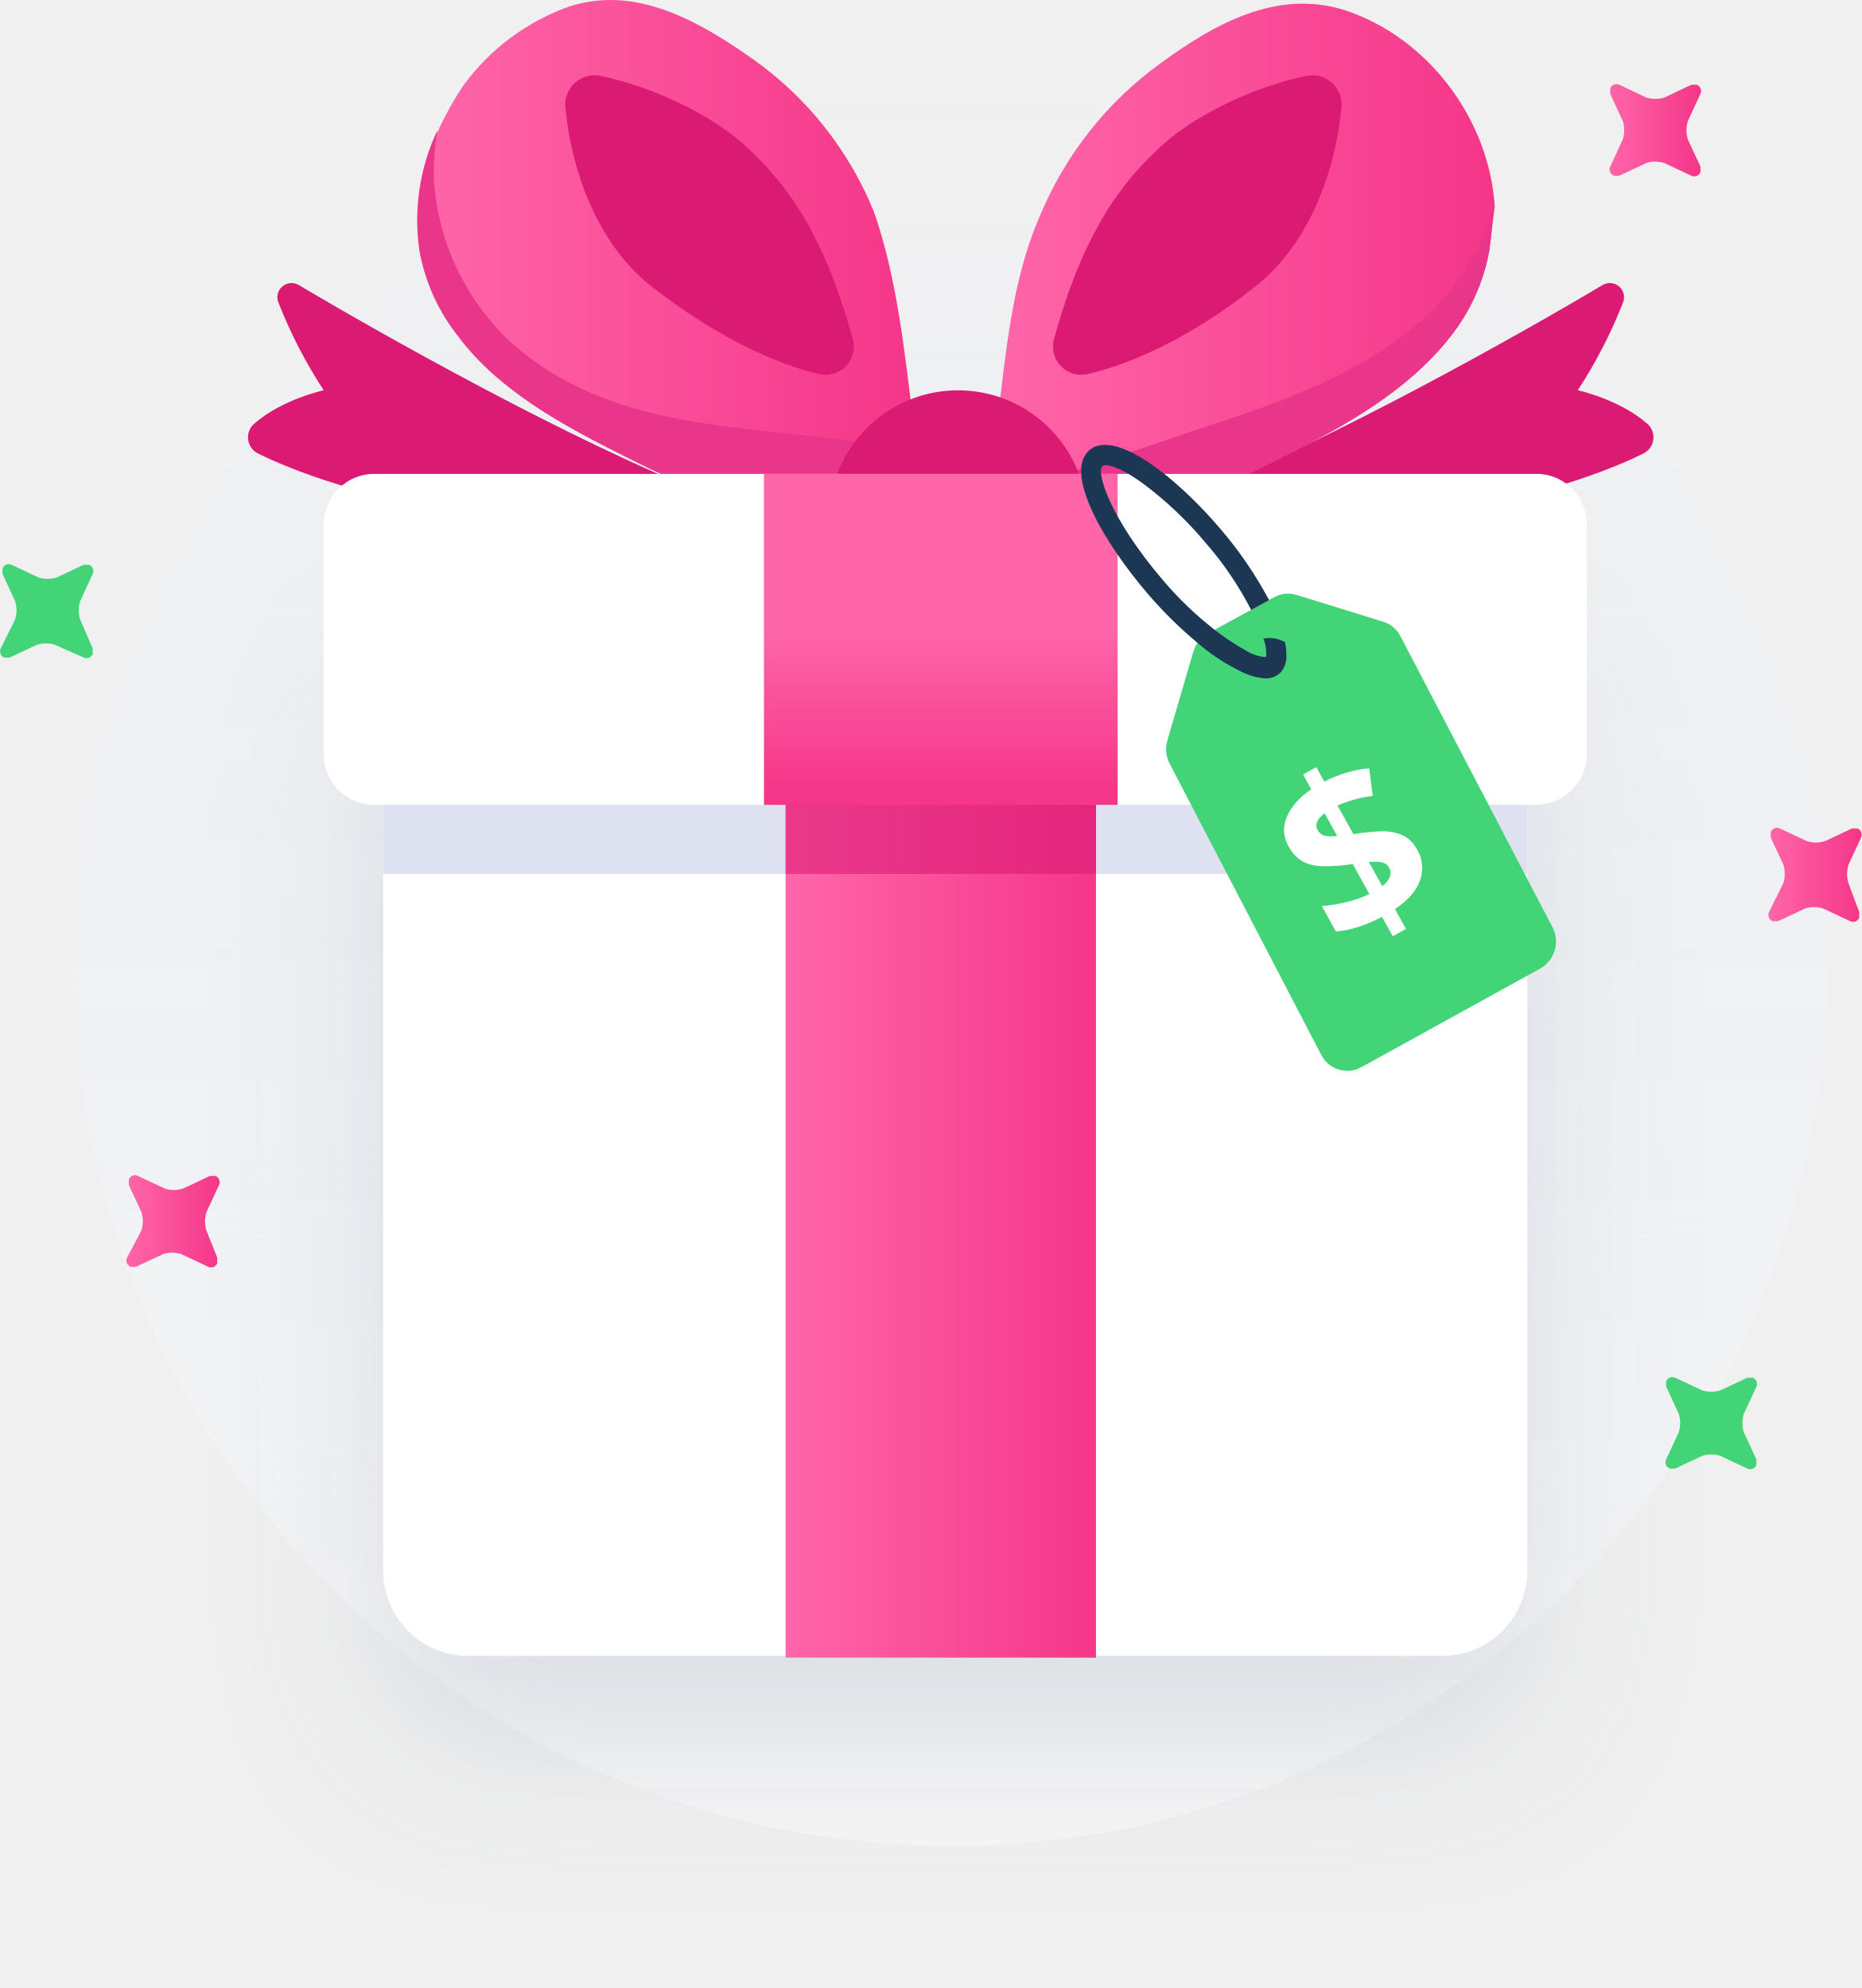
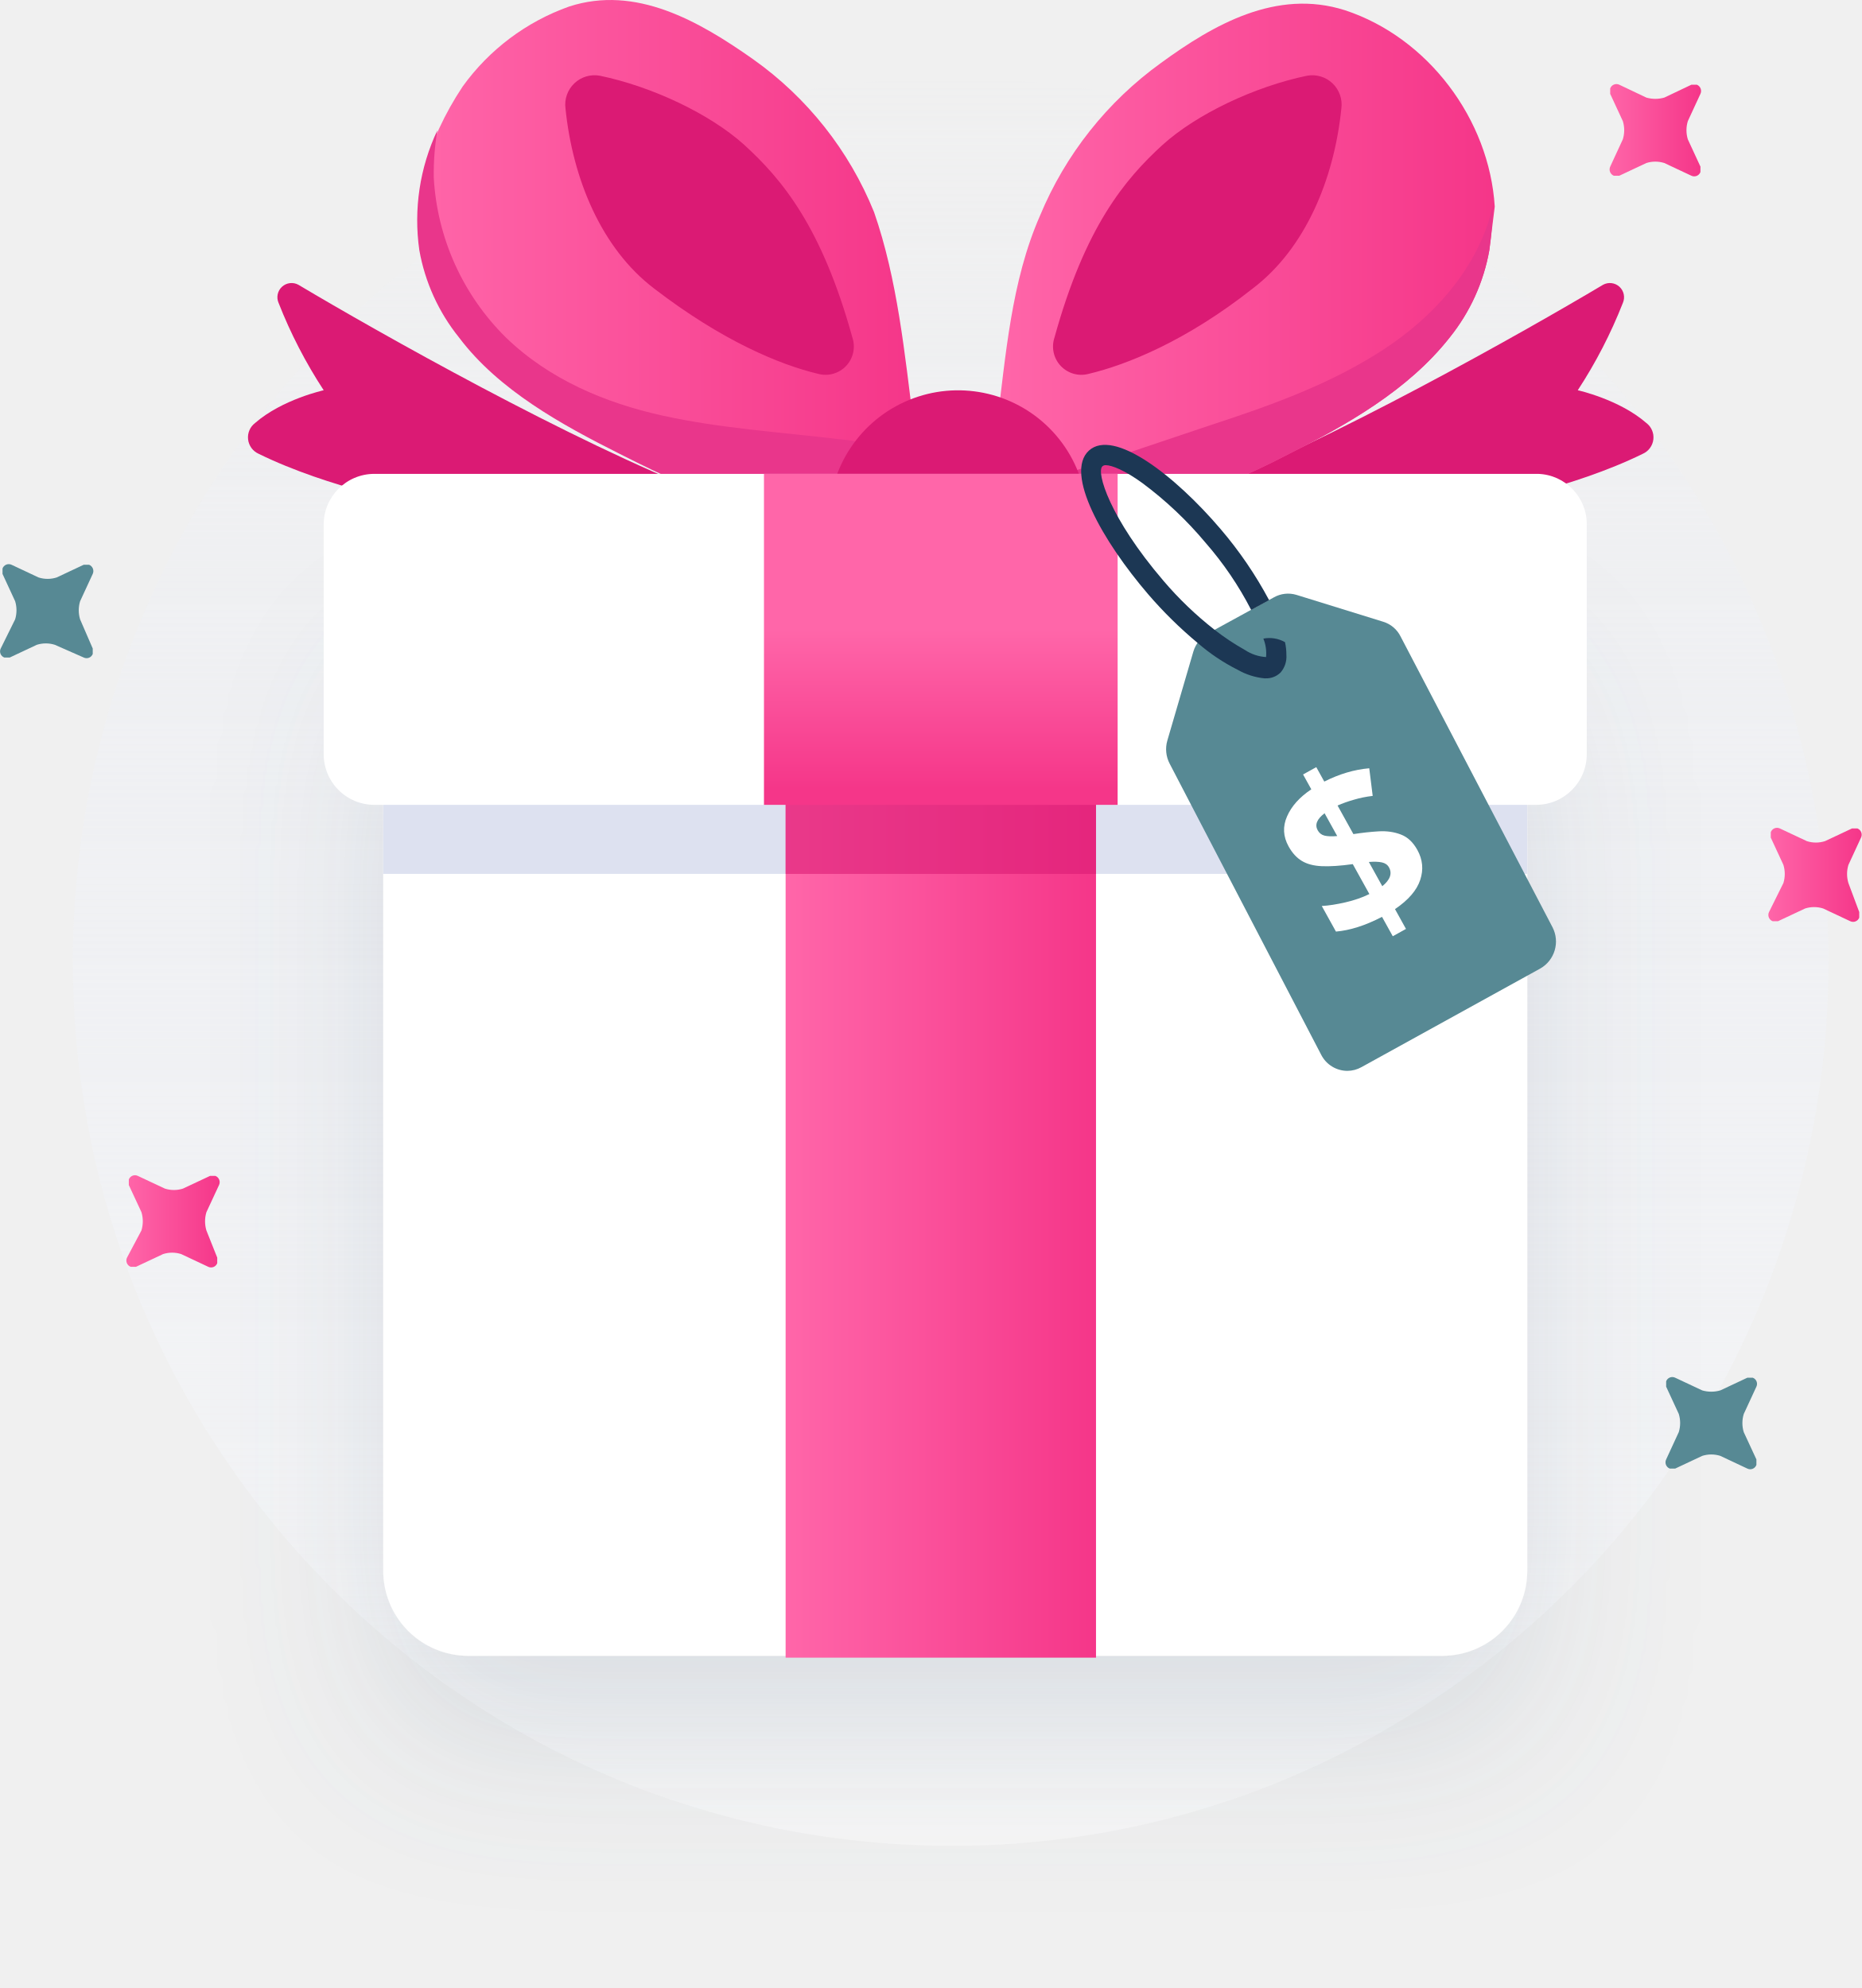
<svg xmlns="http://www.w3.org/2000/svg" xmlns:xlink="http://www.w3.org/1999/xlink" width="246.527" height="263.308" viewBox="0 0 246.527 263.308">
  <defs>
    <linearGradient id="linear-gradient" x1=".5" x2=".5" y2="1" gradientUnits="objectBoundingBox">
      <stop offset="0" stop-color="#eaeef9" stop-opacity="0" />
      <stop offset="1" stop-color="#f6f6f6" />
    </linearGradient>
    <linearGradient id="linear-gradient-2" x1="-.004" y1=".499" x2=".994" y2=".499" gradientUnits="objectBoundingBox">
      <stop offset="0" stop-color="#ff66a9" />
      <stop offset="1" stop-color="#f53689" />
    </linearGradient>
    <linearGradient id="linear-gradient-3" x1="-.005" y1=".504" x2=".998" y2=".504" xlink:href="#linear-gradient-2" />
    <linearGradient id="linear-gradient-4" x1=".002" y1=".499" x2=".999" y2=".499" xlink:href="#linear-gradient-2" />
    <linearGradient id="linear-gradient-5" x1=".5" y1=".47" x2=".5" y2=".951" xlink:href="#linear-gradient-2" />
    <linearGradient id="linear-gradient-6" x1=".005" y1=".497" x2="1.004" y2=".497" xlink:href="#linear-gradient-2" />
    <linearGradient id="linear-gradient-7" x1="0" y1=".49" x2=".999" y2=".49" xlink:href="#linear-gradient-2" />
    <linearGradient id="linear-gradient-8" x1="-.024" y1=".503" x2=".994" y2=".503" xlink:href="#linear-gradient-2" />
    <filter id="Path" x="17.748" y="56.171" width="217.483" height="207.137" filterUnits="userSpaceOnUse">
      <feOffset dy="11" />
      <feGaussianBlur stdDeviation="11" result="blur" />
      <feFlood flood-color="#657a93" flood-opacity=".18" />
      <feComposite operator="in" in2="blur" />
      <feComposite in="SourceGraphic" />
    </filter>
    <style>
-             .cls-2{fill:#db1a74}.cls-4{fill:#e9368b}.cls-6{fill:#fff}.cls-11{fill:#43d477}
+             .cls-2{fill:#db1a74}.cls-4{fill:#e9368b}.cls-6{fill:#fff}.cls-11{fill:#578994}
        </style>
  </defs>
  <g id="Group_1331" data-name="Group 1331" transform="translate(-320.473 -413.262)">
    <g id="_41" data-name="41" transform="translate(320.473 413.262)">
      <path id="Path-2" data-name="Path" d="M232.482 117.059a117.739 117.739 0 0 1-23.654 70.794 116.566 116.566 0 0 1-29.15 27.221A114.126 114.126 0 0 1 116.36 234.1C52.087 234.1 0 181.588 0 117.059 0 52.264 52.087 0 116.121 0a115.64 115.64 0 0 1 92.468 46 117.14 117.14 0 0 1 23.893 71.059z" transform="translate(9.651 10.376)" style="fill:url(#linear-gradient)" />
      <path id="Path-3" data-name="Path" class="cls-2" d="M0 27.976C17.919 20.991 43.486 6.548 54 .283a1.879 1.879 0 0 1 2.628 2.4 63.268 63.268 0 0 1-5.972 11.566s5.5 1.212 9.078 4.335a2.386 2.386 0 0 1-.477 4.088c-9.319 4.581-21.265 6.759-21.265 6.759L5.973 32.064z" transform="translate(158.268 37.438)" />
      <path id="Path-4" data-name="Path" class="cls-2" d="M60.675 27.976C42.755 20.991 17.189 6.548 6.676.283a1.879 1.879 0 0 0-2.628 2.4 63.241 63.241 0 0 0 5.973 11.566s-5.5 1.212-9.08 4.335a2.386 2.386 0 0 0 .478 4.088c9.319 4.581 21.265 6.759 21.265 6.759L54.7 32.064z" transform="translate(32.842 37.438)" />
      <path id="Path-5" data-name="Path" d="M65.229 32.654a25.535 25.535 0 0 1-5.257 11.566c-5.5 6.985-13.619 11.566-21.265 15.408a95.762 95.762 0 0 1-17.92 7.232c-4.062.966-11.23-1.212-16.008-3.123C1.911 62.525 0 61.806 0 61.806v-5.794c1.195-9.389 1.911-19.25 5.734-27.94A47.239 47.239 0 0 1 21.743 7.857C28.672 2.8 37.035-2.024 46.115.872c10.991 3.616 19.114 14.443 19.831 26.009-.238 1.931-.479 3.842-.717 5.773z" transform="translate(131.985 .485)" style="fill:url(#linear-gradient-2)" />
      <path id="Path-6" data-name="Path" class="cls-4" d="M60.45 6.019a25.535 25.535 0 0 1-5.257 11.566c-5.5 6.985-13.619 11.566-21.265 15.408a95.763 95.763 0 0 1-17.919 7.231C11.947 41.191 4.779 39.013 0 37.1l23.654-7.951c7.407-2.424 14.814-5.054 21.5-9.163C51.848 15.9 57.582 10.128 60.212 2.65c.238-.719.477-1.685.717-2.65a47.284 47.284 0 0 1-.479 6.019z" transform="translate(136.764 27.12)" />
      <path id="Path-7" data-name="Path" class="cls-2" d="M4.74 39.556A3.751 3.751 0 0 1 .2 34.748C4.262 20.059 9.518 13.793 14.536 9.212 19.076 5.124 26.722 1.508 33.65.07a3.885 3.885 0 0 1 4.54 4.33c-.955 9.389-4.779 18.551-11.708 23.831-8.84 6.99-16.725 10.133-21.742 11.325z" transform="translate(139.431 9.957)" />
      <path id="Path-8" data-name="Path" d="M65.494 56.271v5.773a8.329 8.329 0 0 1-1.195.473c-3.584 1.705-14.336 6.04-19.592 4.581-6.212-1.438-12.186-4.335-17.92-7.211-7.646-3.862-16.008-8.444-21.265-15.429A25.472 25.472 0 0 1 .265 32.913a27.993 27.993 0 0 1 2.389-15.9 41.014 41.014 0 0 1 3.106-5.547 29.55 29.55 0 0 1 14.1-10.6C28.7-2.012 37.061 2.8 44.229 7.849a45.889 45.889 0 0 1 16.008 20.236C63.344 37 64.3 46.862 65.494 56.271z" transform="translate(55.5)" style="fill:url(#linear-gradient-3)" />
      <path id="Path-9" data-name="Path" class="cls-4" d="M64.3 45.5c-3.584 1.685-14.336 6.019-19.593 4.581-6.212-1.438-12.186-4.335-17.92-7.231-7.646-3.842-16.008-8.423-21.265-15.408A25.546 25.546 0 0 1 .265 15.88 27.951 27.951 0 0 1 2.654 0a34.626 34.626 0 0 0-.478 6.245 32.274 32.274 0 0 0 9.557 21.2c5.734 5.547 13.141 8.67 20.787 10.354s15.531 2.178 23.415 3.123c3.347.248 7.408 1.46 8.365 4.578z" transform="translate(55.261 17.258)" />
      <path id="Path-10" data-name="Path" class="cls-2" d="M16.964 34.206A17.1 17.1 0 1 0 0 17.093a17.04 17.04 0 0 0 16.964 17.113z" transform="translate(109.764 51.69)" />
      <path id="Path-11" data-name="Path" class="cls-2" d="M33.469 39.556a3.751 3.751 0 0 0 4.54-4.807c-4.062-14.69-9.319-20.956-14.336-25.537C19.133 5.124 11.487 1.508 4.558.07A3.885 3.885 0 0 0 .018 4.4C.974 13.793 4.8 22.956 11.726 28.236c9.079 6.985 16.725 10.128 21.743 11.32z" transform="translate(74.862 9.957)" />
      <g style="filter:url(#Path)">
        <path id="Path-12" data-name="Path" class="cls-6" d="M151.483 11.32v118.5a11.259 11.259 0 0 1-11.229 11.32H11.23A11.26 11.26 0 0 1 0 129.817V11.32A11.273 11.273 0 0 1 11.23 0h129.024a11.272 11.272 0 0 1 11.229 11.32z" transform="translate(50.75 78.17)" />
      </g>
      <path id="Path-13" data-name="Path" d="M151.483 11.32v26.255H0V11.32A11.273 11.273 0 0 1 11.23 0h129.024a11.272 11.272 0 0 1 11.229 11.32z" transform="translate(50.748 78.171)" style="fill:#dde1f0" />
      <path id="Path-14" data-name="Path" class="cls-6" d="M167.252 6.738V37.1a6.711 6.711 0 0 1-6.689 6.738H6.69A6.708 6.708 0 0 1 0 37.1V6.738A6.712 6.712 0 0 1 6.69 0H160.8a6.666 6.666 0 0 1 6.452 6.738z" transform="translate(42.863 62.763)" />
      <path id="Path-15" data-name="Path" d="M41.1 0H0v128.852h41.1z" transform="translate(104.03 90.703)" style="fill:url(#linear-gradient-4)" />
      <path id="Path-16" data-name="Path" d="M41.1 0H0v25.043h41.1z" transform="translate(104.03 90.703)" style="opacity:.6;fill:#db1a74" />
      <path id="Path-17" data-name="Path" d="M46.831 0H0v43.841h46.831z" transform="translate(101.163 62.763)" style="fill:url(#linear-gradient-5)" />
      <g id="Group" transform="translate(143.164 58.921)">
        <path id="Shape" class="cls-11" d="M20.54 61.08.483 22.539a4.115 4.115 0 0 1-.314-3.08L3.617 7.666a4.064 4.064 0 0 1 1.924-2.383L14.272.5a3.829 3.829 0 0 1 3-.329l11.461 3.551a3.813 3.813 0 0 1 2.328 1.971l20.1 38.479a4.115 4.115 0 0 1-1.61 5.486L25.867 62.724a3.845 3.845 0 0 1-1.87.489 3.9 3.9 0 0 1-3.457-2.133z" transform="translate(11.244 19.7)" />
        <path id="Path-18" data-name="Path" d="M26.993 26.133a4.2 4.2 0 0 0-2.865-.473 5.232 5.232 0 0 1 .358 2.445 5.606 5.606 0 0 1-2.776-.924 31.879 31.879 0 0 1-4.074-2.712 46.454 46.454 0 0 1-6.76-6.492c-7.119-8.32-8.91-14.4-8.059-15.141a.625.625 0 0 1 .448-.144c.806 0 2.552.7 4.835 2.363a48.767 48.767 0 0 1 8.372 7.909 44.377 44.377 0 0 1 6.044 8.9l2.373-1.294a52.569 52.569 0 0 0-6.4-9.389C12.4 4.028 4.294-2.218 1.026.761c-3.268 3 1.791 11.977 7.88 19.065a55.324 55.324 0 0 0 6.494 6.389 25.7 25.7 0 0 0 5.372 3.6 8.841 8.841 0 0 0 3.492 1.109h.136a2.688 2.688 0 0 0 2.015-.781 3.21 3.21 0 0 0 .761-2.342 7.492 7.492 0 0 0-.183-1.668z" style="fill:#1c3754" />
        <text id="_" data-name="$" transform="rotate(-29 142.12 -50.189)" style="font-size:30px;font-family:Montserrat-Bold,Montserrat;font-weight:700;fill:#fff">
          <tspan x="-9.57" y="0">$</tspan>
        </text>
      </g>
      <path id="Path-19" data-name="Path" class="cls-11" d="M10.607 7.319a4.12 4.12 0 0 1 0-2.4L12.279 1.3A.9.9 0 0 0 11.8.088h-.717L7.5 1.772a3.952 3.952 0 0 1-2.389 0L1.527.088A.878.878 0 0 0 .333.581V1.3l1.672 3.616a4.12 4.12 0 0 1 0 2.4L.094 11.182a.867.867 0 0 0 .478 1.192h.717l3.584-1.685a3.952 3.952 0 0 1 2.389 0l3.823 1.685a.869.869 0 0 0 1.195-.473v-.719z" transform="translate(0 74.714)" />
      <path id="Path-20" data-name="Path" d="M10.607 7.329a4.189 4.189 0 0 1 0-2.424l1.672-3.6A.889.889 0 0 0 11.8.1h-.717L7.5 1.782a3.952 3.952 0 0 1-2.389 0L1.527.1A.869.869 0 0 0 .333.57v.74L2.005 4.9a4.189 4.189 0 0 1 0 2.424l-1.912 3.6a.889.889 0 0 0 .478 1.212h.717l3.584-1.685a3.952 3.952 0 0 1 2.389 0l3.584 1.685a.869.869 0 0 0 1.195-.473v-.74z" transform="translate(16.725 155.648)" style="fill:url(#linear-gradient-6)" />
      <path id="Path-21" data-name="Path" d="M10.606 7.319a4.13 4.13 0 0 1 0-2.4L12.278 1.3A.888.888 0 0 0 11.8.088h-.717L7.5 1.772a3.952 3.952 0 0 1-2.389 0L1.527.088a.879.879 0 0 0-1.2.493V1.3L2 4.916a4.1 4.1 0 0 1 0 2.4L.093 11.161a.89.89 0 0 0 .477 1.212h.717l3.585-1.685a3.952 3.952 0 0 1 2.389 0l3.585 1.685a.868.868 0 0 0 1.194-.473v-.74z" transform="translate(234.155 109.639)" style="fill:url(#linear-gradient-7)" />
      <path id="Path-22" data-name="Path" d="M10.367 7.319a4.13 4.13 0 0 1 0-2.4L12.04 1.3a.894.894 0 0 0-.477-1.212h-.717L7.261 1.793a4.3 4.3 0 0 1-2.389 0L1.289.088a.879.879 0 0 0-1.2.493V1.3l1.677 3.616a4.1 4.1 0 0 1 0 2.4L.093 10.935a.9.9 0 0 0 .479 1.212h.717l3.583-1.685a3.952 3.952 0 0 1 2.389 0l3.585 1.685a.877.877 0 0 0 1.194-.493v-.719z" transform="translate(213.128 11.131)" style="fill:url(#linear-gradient-8)" />
      <path id="Path-23" data-name="Path" class="cls-11" d="M10.368 7.308a4.1 4.1 0 0 1 0-2.4l1.672-3.616A.868.868 0 0 0 11.562.1h-.717L7.262 1.782a4.3 4.3 0 0 1-2.389 0L1.288.1A.867.867 0 0 0 .094.57v.719L1.767 4.9a4.13 4.13 0 0 1 0 2.4L.094 10.924a.888.888 0 0 0 .477 1.212h.717l3.585-1.685a3.952 3.952 0 0 1 2.389 0l3.583 1.685a.864.864 0 0 0 1.2-.493v-.719z" transform="translate(220.535 182.376)" />
    </g>
  </g>
</svg>
